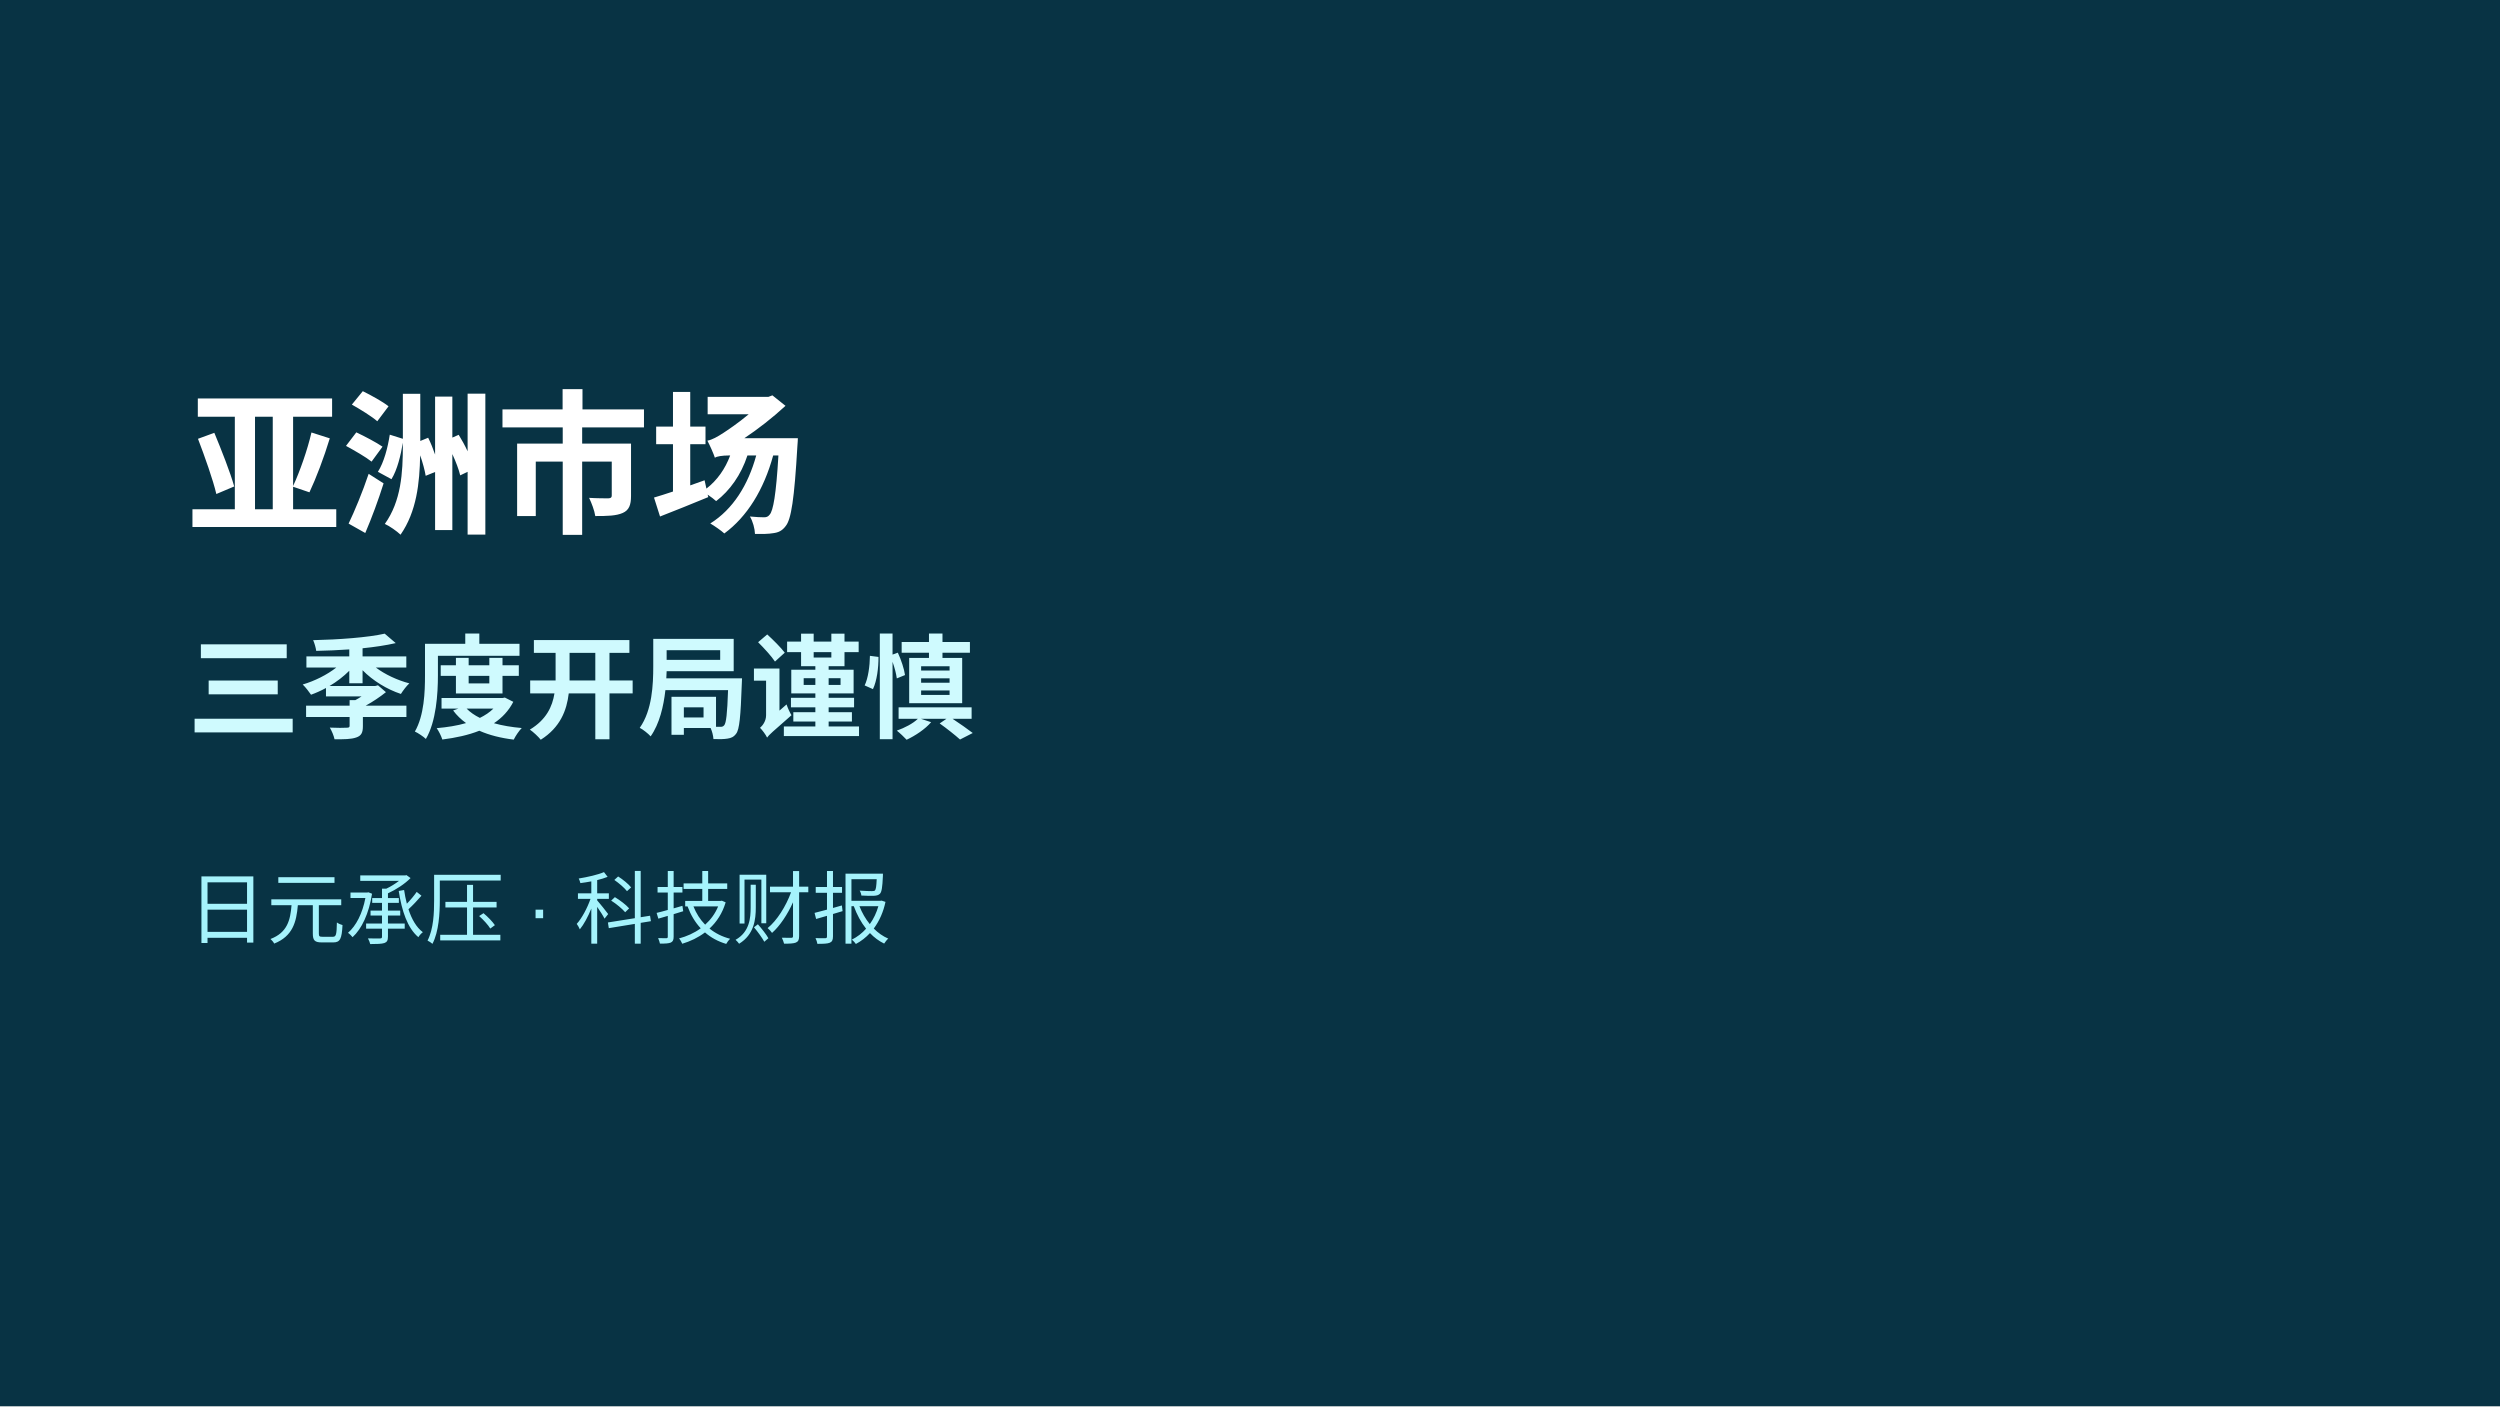
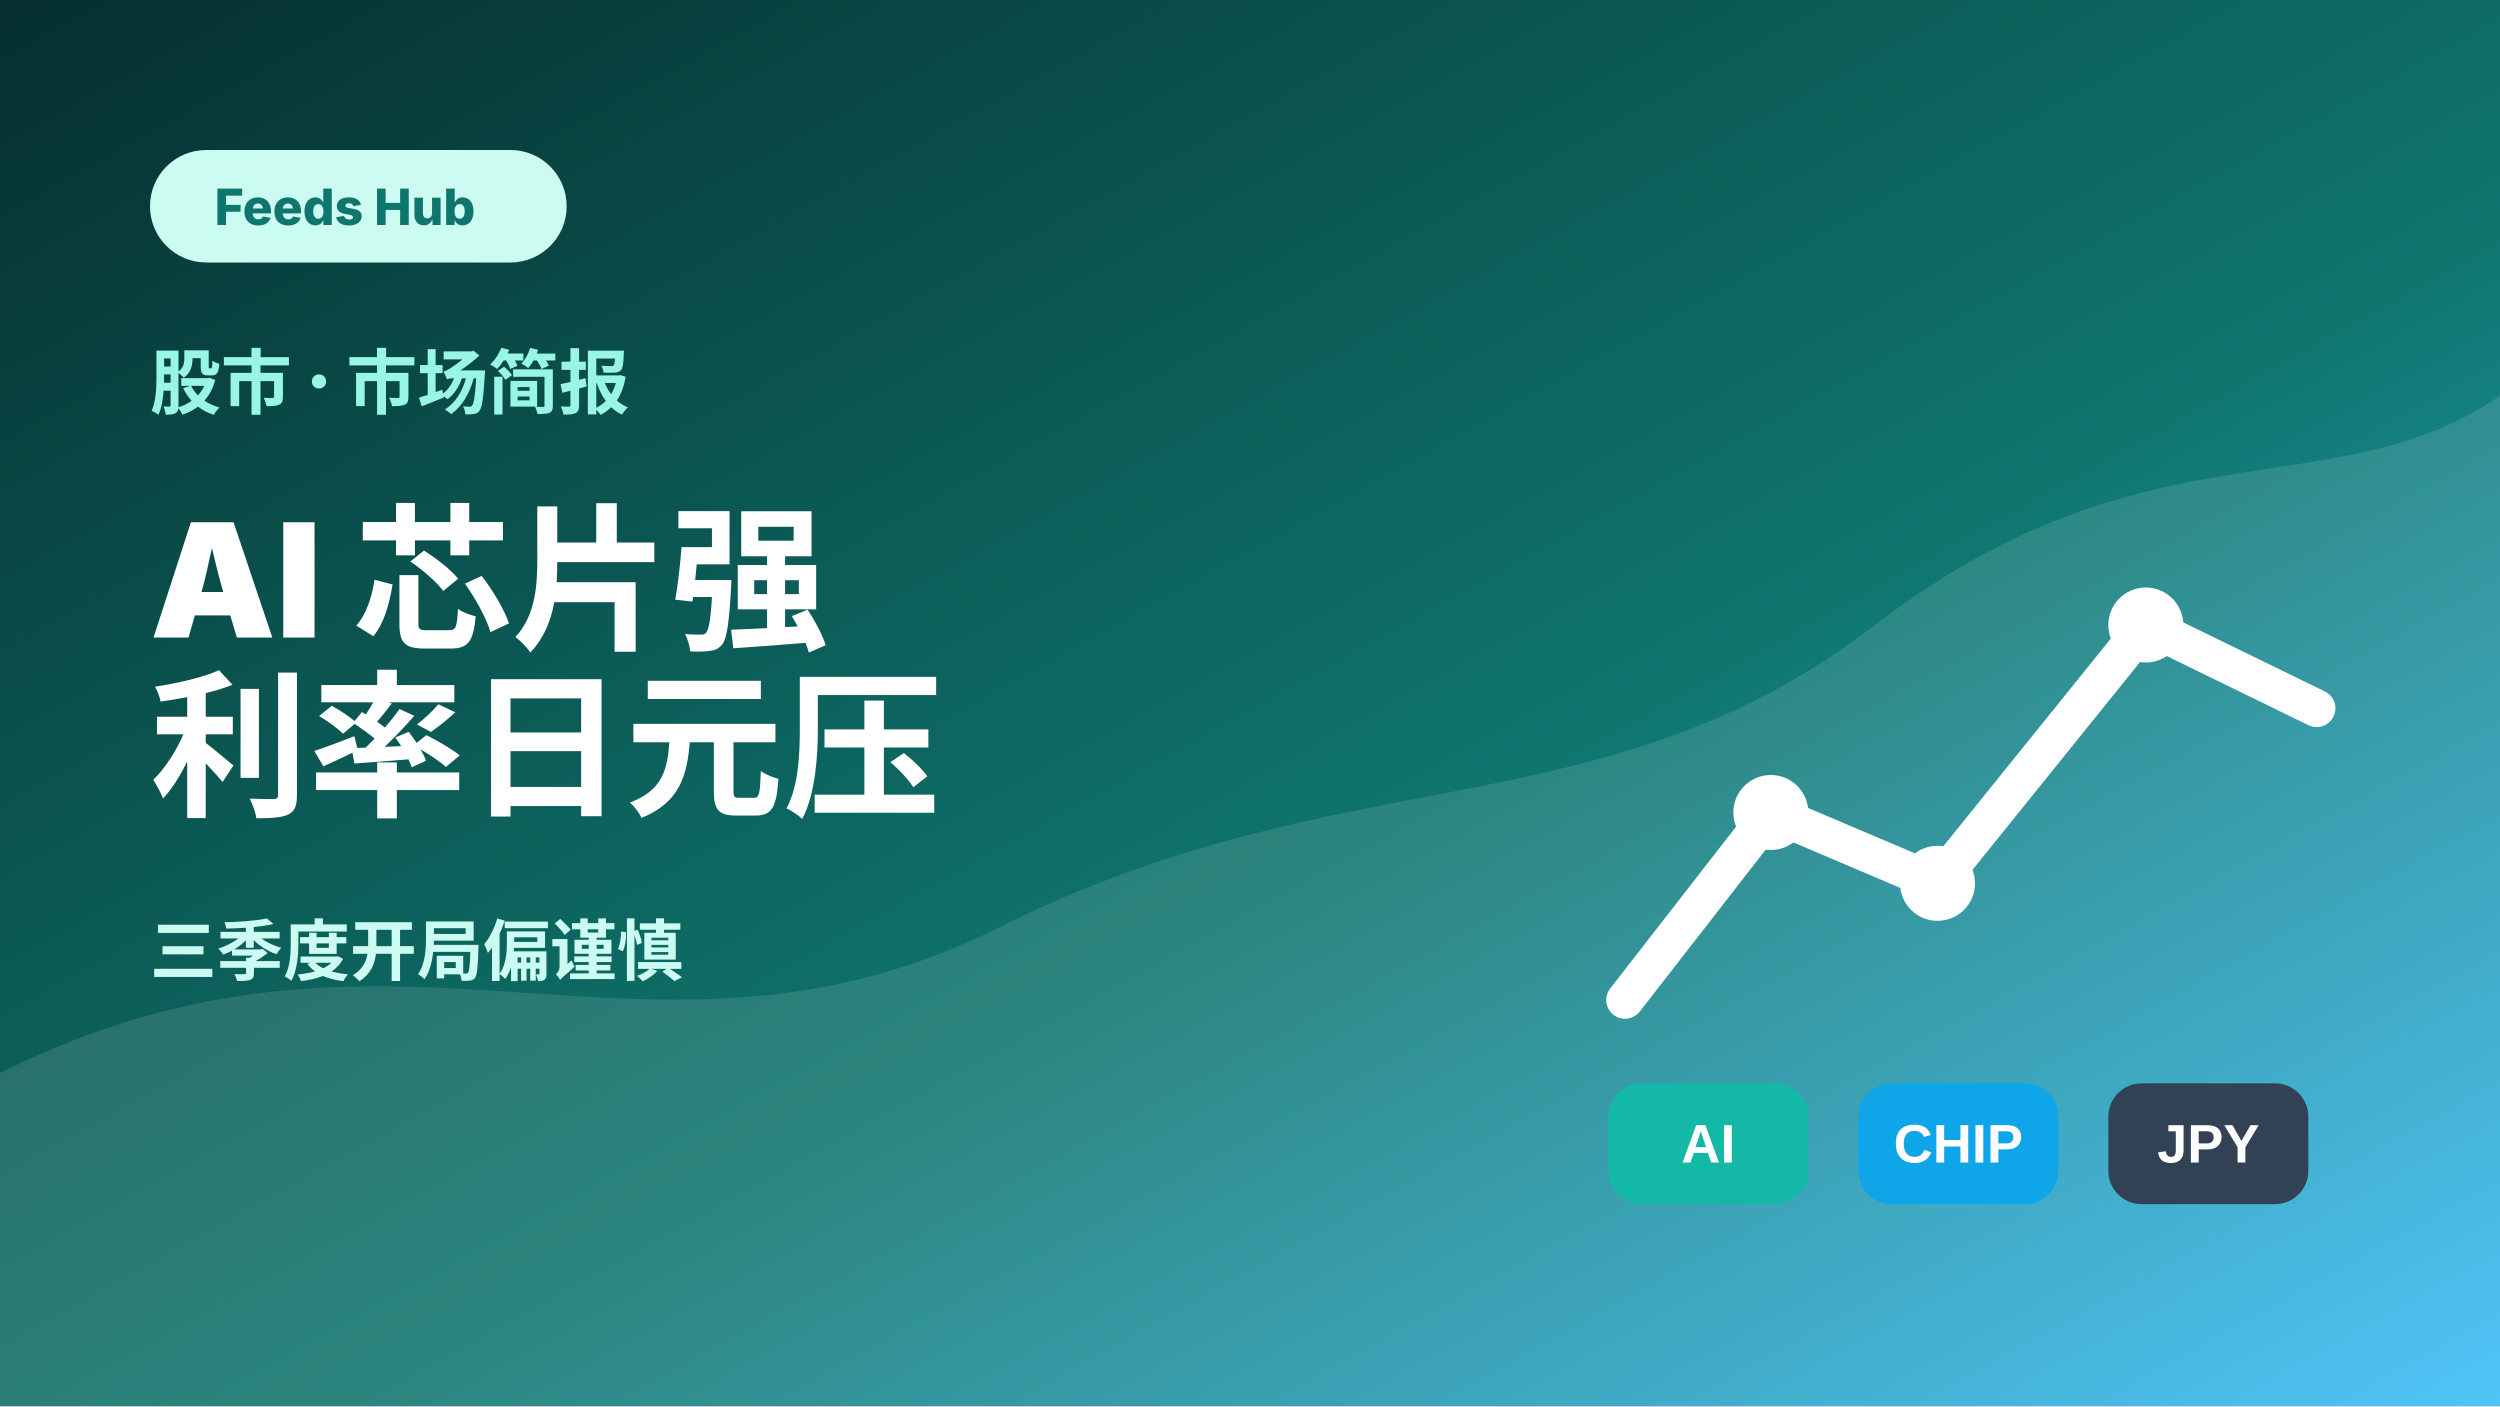
- <svg xmlns="http://www.w3.org/2000/svg" width="1200" height="675" viewBox="0 0 1200 675">
-   <rect width="1200" height="675" fill="#083344" />
-   <text x="90" y="250" font-size="74" font-family="Arial" font-weight="700" fill="#ffffff">亚洲市场</text>
-   <text x="90" y="350" font-size="54" font-family="Arial" font-weight="700" fill="#cffafe">三季度开局谨慎</text>
-   <text x="90" y="450" font-size="38" font-family="Arial" fill="#a5f3fc">日元承压 · 科技财报</text>
+ <svg xmlns="http://www.w3.org/2000/svg" width="1200" height="675" viewBox="0 0 1200 675" role="img" aria-label="三季度市场简报">
+   <defs>
+     <linearGradient id="bg" x1="0" y1="0" x2="1" y2="1">
+       <stop offset="0%" stop-color="#062f2f" />
+       <stop offset="58%" stop-color="#0f766e" />
+       <stop offset="100%" stop-color="#38bdf8" />
+     </linearGradient>
+     <style>.k{font:900 34px -apple-system,BlinkMacSystemFont,'Segoe UI','PingFang SC',sans-serif;fill:#99f6e4}.t{font:950 76px -apple-system,BlinkMacSystemFont,'Segoe UI','PingFang SC',sans-serif;fill:#fff}.s{font:800 32px -apple-system,BlinkMacSystemFont,'Segoe UI','PingFang SC',sans-serif;fill:#ccfbf1}.m{font:800 24px -apple-system,BlinkMacSystemFont,'Segoe UI','PingFang SC',sans-serif;fill:#0f766e}.label{font:900 26px Arial,sans-serif;fill:#fff}</style>
+   </defs>
+   <rect width="1200" height="675" fill="url(#bg)" />
+   <path d="M0 515 C190 420 310 530 480 445 C645 362 770 400 900 300 C1030 200 1120 245 1200 190 L1200 675 L0 675Z" fill="#ffffff" opacity=".12" />
+   <rect x="72" y="72" width="200" height="54" rx="27" fill="#ccfbf1" />
+   <text x="103" y="108" class="m">Feeds Hub</text>
+   <text x="72" y="196" class="k">股市 · 市场简报</text>
+   <text x="72" y="306" class="t">AI 芯片强</text>
+   <text x="72" y="386" class="t">利率日元压</text>
+   <text x="72" y="468" class="s">三季度开局偏谨慎</text>
+   <g transform="translate(780 170)">
+     <path d="M0 310 L70 220 L150 254 L250 130 L332 170" fill="none" stroke="#fff" stroke-width="18" stroke-linecap="round" stroke-linejoin="round" />
+     <circle cx="70" cy="220" r="18" fill="#fff" />
+     <circle cx="150" cy="254" r="18" fill="#fff" />
+     <circle cx="250" cy="130" r="18" fill="#fff" />
+     <rect x="-8" y="350" width="96" height="58" rx="16" fill="#14b8a6" />
+     <text x="40" y="388" text-anchor="middle" class="label">AI</text>
+     <rect x="112" y="350" width="96" height="58" rx="16" fill="#0ea5e9" />
+     <text x="160" y="388" text-anchor="middle" class="label">CHIP</text>
+     <rect x="232" y="350" width="96" height="58" rx="16" fill="#334155" />
+     <text x="280" y="388" text-anchor="middle" class="label">JPY</text>
+   </g>
</svg>
